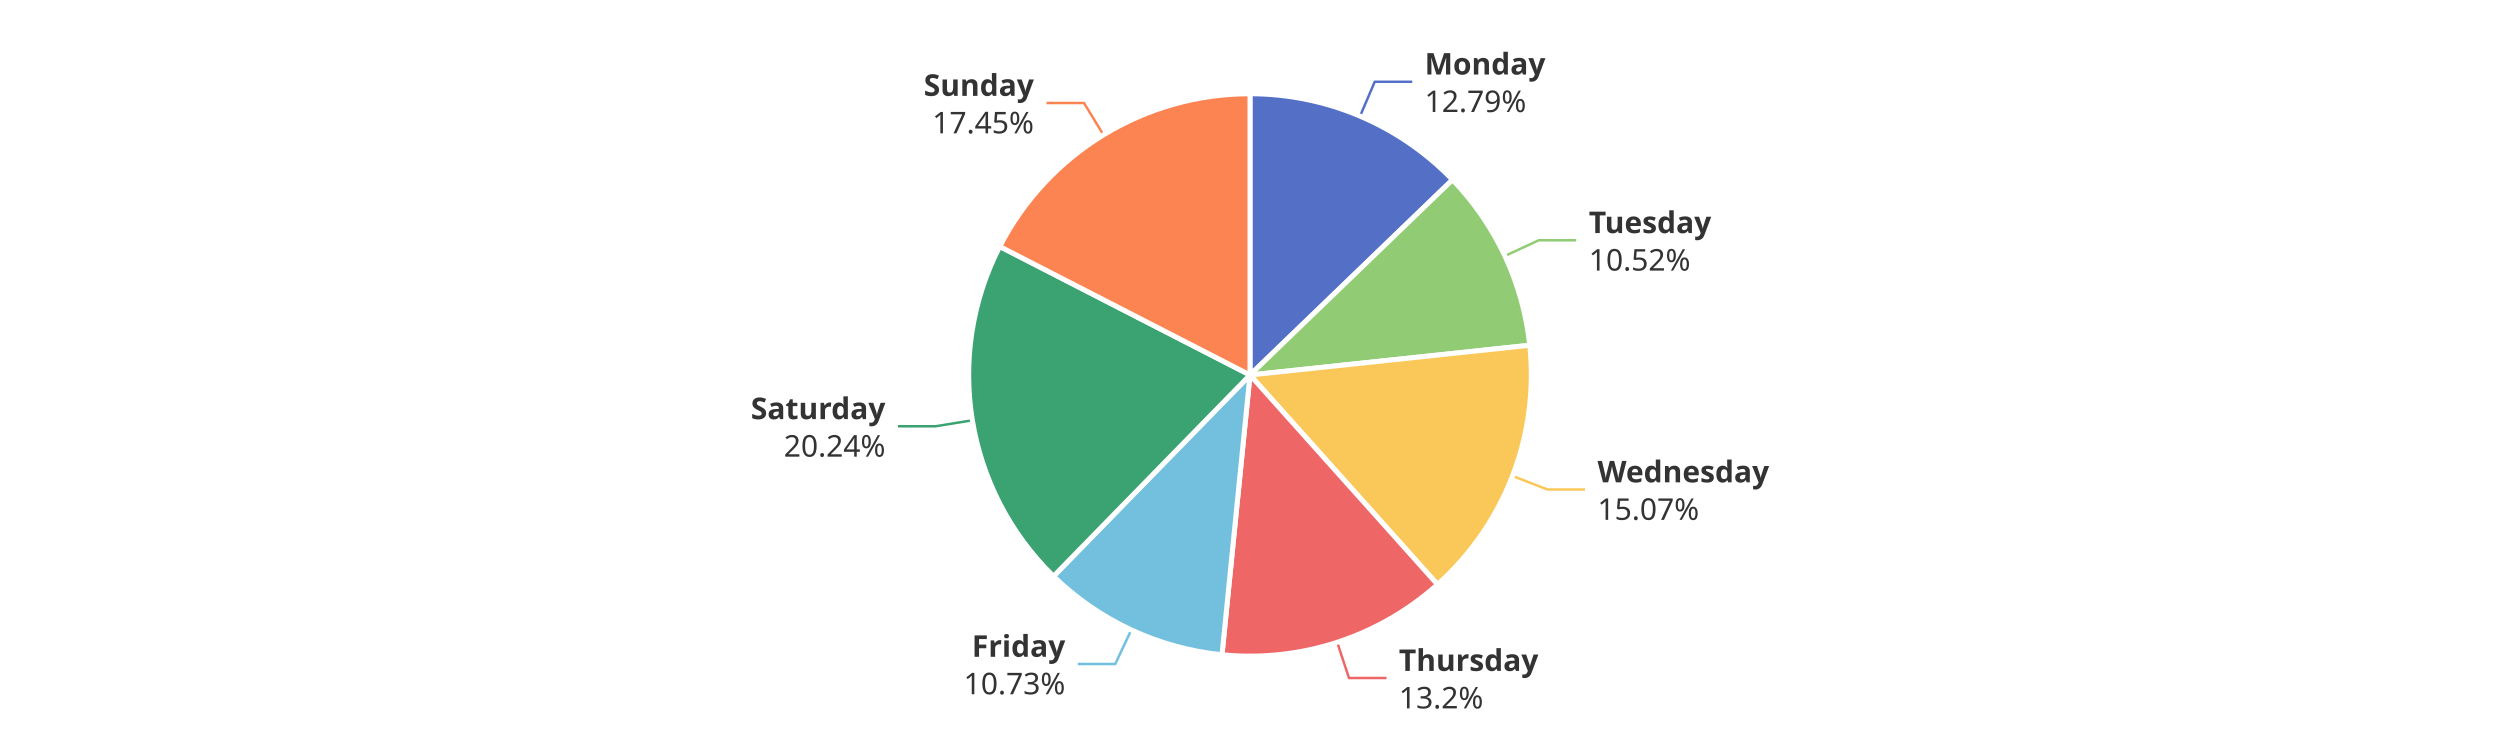
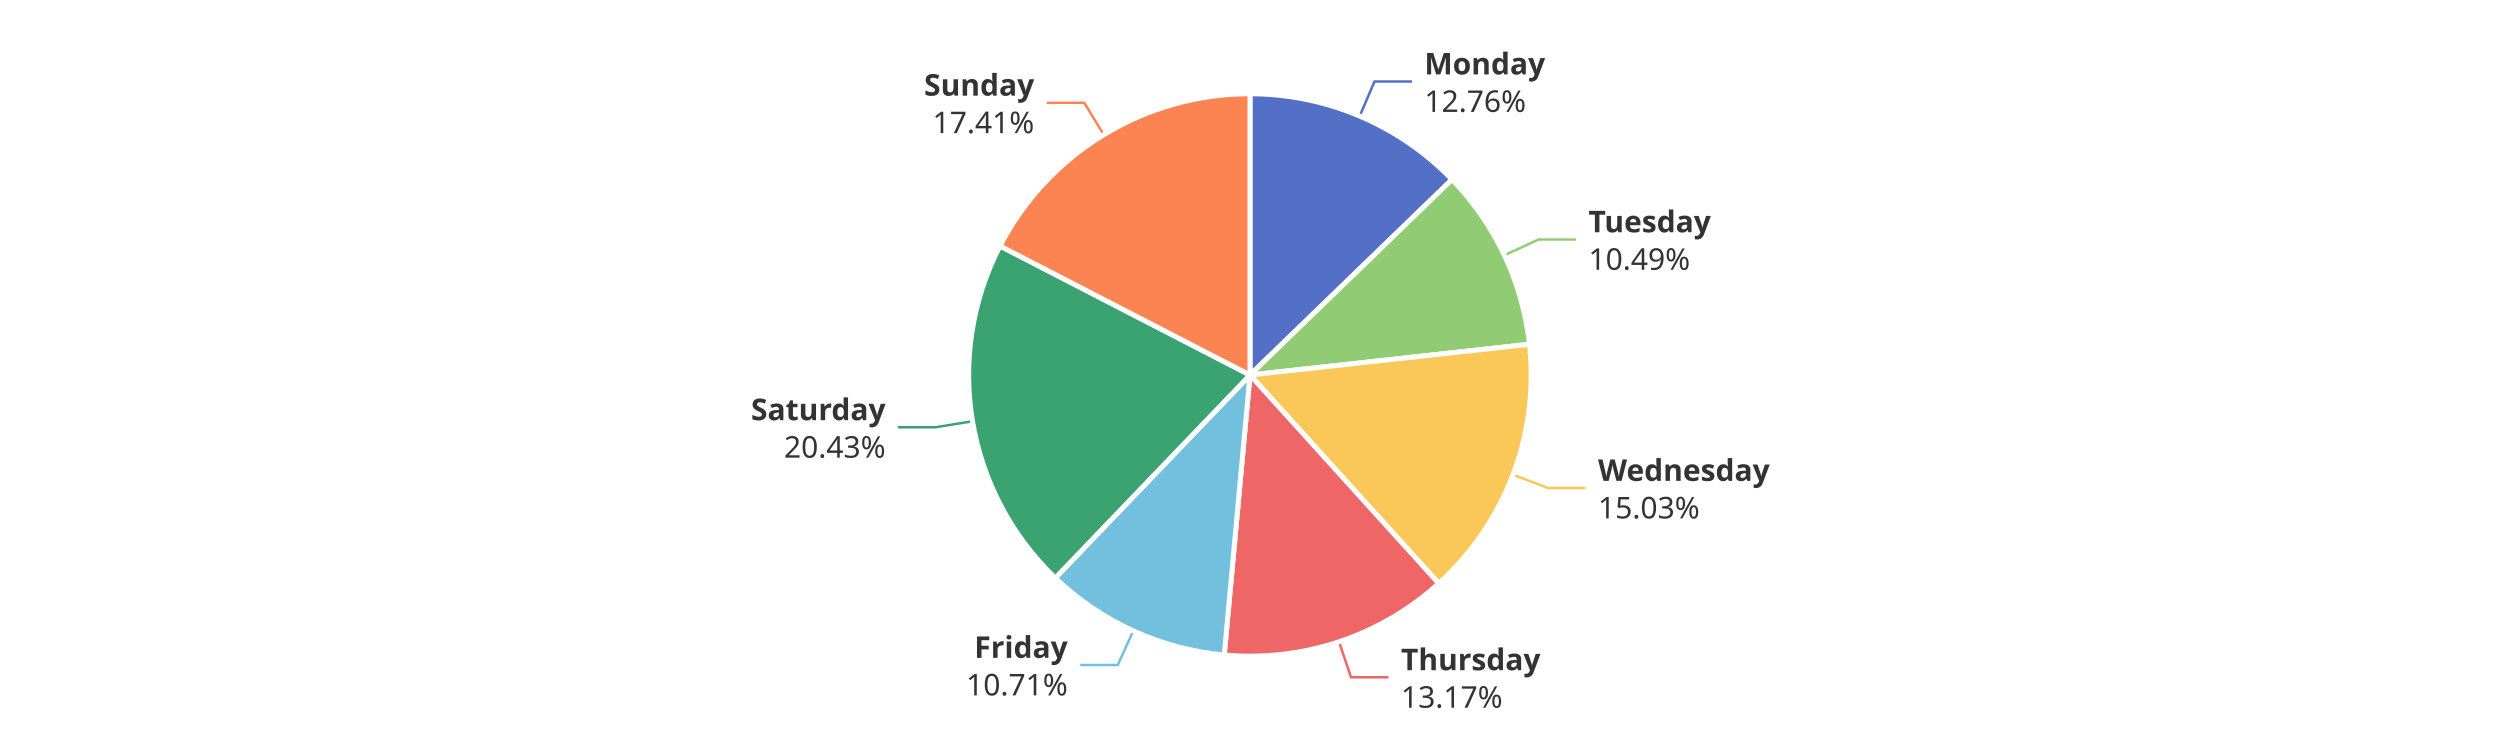
<svg xmlns="http://www.w3.org/2000/svg" width="1000" height="300" version="1.1" baseProfile="full" viewBox="0 0 1000 300">
  <rect width="1000" height="300" x="0" y="0" id="0" fill="#ffffff" />
-   <polyline points="544 46.5 549.9 32.7 564.9 32.7" fill="none" stroke="#5470c6" />
-   <polyline points="601.9 102.4 615.5 96.1 630.5 96.1" fill="none" stroke="#91cc75" />
-   <polyline points="605 190.4 619 195.8 634 195.8" fill="none" stroke="#fac858" />
-   <polyline points="534.9 257 539.6 271.2 554.6 271.2" fill="none" stroke="#ee6666" />
-   <polyline points="452.5 252 446.1 265.6 431.1 265.6" fill="none" stroke="#73c0de" />
-   <polyline points="389 168.1 374.2 170.5 359.2 170.5" fill="none" stroke="#3ba272" />
-   <polyline points="441.4 54 433.6 41.2 418.6 41.2" fill="none" stroke="#fc8452" />
-   <path d="M500 37.5A112.5 112.5 0 0 1 581 71.9L500 150Z" fill="#5470c6" stroke="#fff" stroke-width="2" stroke-linejoin="round" />
-   <path d="M581 71.9A112.5 112.5 0 0 1 611.9 138.1L500 150Z" fill="#91cc75" stroke="#fff" stroke-width="2" stroke-linejoin="round" />
-   <path d="M611.9 138.1A112.5 112.5 0 0 1 575 233.8L500 150Z" fill="#fac858" stroke="#fff" stroke-width="2" stroke-linejoin="round" />
-   <path d="M575 233.8A112.5 112.5 0 0 1 488.8 261.9L500 150Z" fill="#ee6666" stroke="#fff" stroke-width="2" stroke-linejoin="round" />
-   <path d="M488.8 261.9A112.5 112.5 0 0 1 421.4 230.5L500 150Z" fill="#73c0de" stroke="#fff" stroke-width="2" stroke-linejoin="round" />
-   <path d="M421.4 230.5A112.5 112.5 0 0 1 399.9 98.6L500 150Z" fill="#3ba272" stroke="#fff" stroke-width="2" stroke-linejoin="round" />
-   <path d="M399.9 98.6A112.5 112.5 0 0 1 500 37.5L500 150Z" fill="#fc8452" stroke="#fff" stroke-width="2" stroke-linejoin="round" />
-   <path d="M0 -15l42.8 0l0 30l-42.8 0Z" transform="translate(569.8633 32.6548)" fill="none" />
-   <text dominant-baseline="central" text-anchor="start" style="font-size:12px;font-family:sans-serif;font-weight:bold;" y="-7.5" transform="translate(569.8633 32.6548)" fill="#333" stroke="rgb(255,255,255)" stroke-width="2" paint-order="stroke" stroke-miterlimit="2">Monday</text>
-   <text dominant-baseline="central" text-anchor="start" style="font-size:12px;font-family:sans-serif;" y="7.5" transform="translate(569.8633 32.6548)" fill="#333" stroke="rgb(255,255,255)" stroke-width="2" paint-order="stroke" stroke-miterlimit="2">12.79%</text>
-   <path d="M0 -15l46.2 0l0 30l-46.2 0Z" transform="translate(635.5354 96.0758)" fill="none" />
-   <text dominant-baseline="central" text-anchor="start" style="font-size:12px;font-family:sans-serif;font-weight:bold;" y="-7.5" transform="translate(635.5354 96.0758)" fill="#333" stroke="rgb(255,255,255)" stroke-width="2" paint-order="stroke" stroke-miterlimit="2">Tuesday</text>
-   <text dominant-baseline="central" text-anchor="start" style="font-size:12px;font-family:sans-serif;" y="7.5" transform="translate(635.5354 96.0758)" fill="#333" stroke="rgb(255,255,255)" stroke-width="2" paint-order="stroke" stroke-miterlimit="2">10.52%</text>
-   <path d="M0 -15l63.6 0l0 30l-63.6 0Z" transform="translate(638.998 195.7792)" fill="none" />
-   <text dominant-baseline="central" text-anchor="start" style="font-size:12px;font-family:sans-serif;font-weight:bold;" y="-7.5" transform="translate(638.998 195.7792)" fill="#333" stroke="rgb(255,255,255)" stroke-width="2" paint-order="stroke" stroke-miterlimit="2">Wednesday</text>
-   <text dominant-baseline="central" text-anchor="start" style="font-size:12px;font-family:sans-serif;" y="7.5" transform="translate(638.998 195.7792)" fill="#333" stroke="rgb(255,255,255)" stroke-width="2" paint-order="stroke" stroke-miterlimit="2">15.07%</text>
-   <path d="M0 -15l50.2 0l0 30l-50.2 0Z" transform="translate(559.552 271.2101)" fill="none" />
-   <text dominant-baseline="central" text-anchor="start" style="font-size:12px;font-family:sans-serif;font-weight:bold;" y="-7.5" transform="translate(559.552 271.2101)" fill="#333" stroke="rgb(255,255,255)" stroke-width="2" paint-order="stroke" stroke-miterlimit="2">Thursday</text>
-   <text dominant-baseline="central" text-anchor="start" style="font-size:12px;font-family:sans-serif;" y="7.5" transform="translate(559.552 271.2101)" fill="#333" stroke="rgb(255,255,255)" stroke-width="2" paint-order="stroke" stroke-miterlimit="2">13.2%</text>
-   <path d="M-40.9 -15l40.9 0l0 30l-40.9 0Z" transform="translate(426.1121 265.5524)" fill="none" />
-   <text dominant-baseline="central" text-anchor="end" style="font-size:12px;font-family:sans-serif;font-weight:bold;" y="-7.5" transform="translate(426.1121 265.5524)" fill="#333" stroke="rgb(255,255,255)" stroke-width="2" paint-order="stroke" stroke-miterlimit="2">Friday</text>
-   <text dominant-baseline="central" text-anchor="end" style="font-size:12px;font-family:sans-serif;" y="7.5" transform="translate(426.1121 265.5524)" fill="#333" stroke="rgb(255,255,255)" stroke-width="2" paint-order="stroke" stroke-miterlimit="2">10.73%</text>
-   <path d="M-48.2 -15l48.2 0l0 30l-48.2 0Z" transform="translate(354.1587 170.4991)" fill="none" />
-   <text dominant-baseline="central" text-anchor="end" style="font-size:12px;font-family:sans-serif;font-weight:bold;" y="-7.5" transform="translate(354.1587 170.4991)" fill="#333" stroke="rgb(255,255,255)" stroke-width="2" paint-order="stroke" stroke-miterlimit="2">Saturday</text>
-   <text dominant-baseline="central" text-anchor="end" style="font-size:12px;font-family:sans-serif;" y="7.5" transform="translate(354.1587 170.4991)" fill="#333" stroke="rgb(255,255,255)" stroke-width="2" paint-order="stroke" stroke-miterlimit="2">20.24%</text>
-   <path d="M-40.9 -15l40.9 0l0 30l-40.9 0Z" transform="translate(413.5523 41.1839)" fill="none" />
-   <text dominant-baseline="central" text-anchor="end" style="font-size:12px;font-family:sans-serif;font-weight:bold;" y="-7.5" transform="translate(413.5523 41.1839)" fill="#333" stroke="rgb(255,255,255)" stroke-width="2" paint-order="stroke" stroke-miterlimit="2">Sunday</text>
-   <text dominant-baseline="central" text-anchor="end" style="font-size:12px;font-family:sans-serif;" y="7.5" transform="translate(413.5523 41.1839)" fill="#333" stroke="rgb(255,255,255)" stroke-width="2" paint-order="stroke" stroke-miterlimit="2">17.45%</text>
+   <polyline points="543.9 46.4 549.8 32.6 564.8 32.6" fill="none" stroke="#5470c6" />
+   <polyline points="601.8 102.1 615.4 95.8 630.4 95.8" fill="none" stroke="#91cc75" />
+   <polyline points="605.2 189.9 619.2 195.2 634.2 195.2" fill="none" stroke="#fac858" />
+   <polyline points="535.6 256.7 540.4 270.9 555.4 270.9" fill="none" stroke="#ee6666" />
+   <polyline points="453.3 252.4 447.1 266 432.1 266" fill="none" stroke="#73c0de" />
+   <polyline points="389 168.5 374.2 170.9 359.2 170.9" fill="none" stroke="#3ba272" />
+   <polyline points="441.5 53.9 433.7 41.1 418.7 41.1" fill="none" stroke="#fc8452" />
+   <path d="M500 37.5A112.5 112.5 0 0 1 580.8 71.8L500 150Z" fill="#5470c6" stroke="#fff" stroke-width="2" stroke-linejoin="round" />
+   <path d="M580.8 71.8A112.5 112.5 0 0 1 611.8 137.7L500 150Z" fill="#91cc75" stroke="#fff" stroke-width="2" stroke-linejoin="round" />
+   <path d="M611.8 137.7A112.5 112.5 0 0 1 575.5 233.4L500 150Z" fill="#fac858" stroke="#fff" stroke-width="2" stroke-linejoin="round" />
+   <path d="M575.5 233.4A112.5 112.5 0 0 1 489.7 262L500 150Z" fill="#ee6666" stroke="#fff" stroke-width="2" stroke-linejoin="round" />
+   <path d="M489.7 262A112.5 112.5 0 0 1 422.1 231.2L500 150Z" fill="#73c0de" stroke="#fff" stroke-width="2" stroke-linejoin="round" />
+   <path d="M422.1 231.2A112.5 112.5 0 0 1 400 98.4L500 150Z" fill="#3ba272" stroke="#fff" stroke-width="2" stroke-linejoin="round" />
+   <path d="M400 98.4A112.5 112.5 0 0 1 500 37.5L500 150Z" fill="#fc8452" stroke="#fff" stroke-width="2" stroke-linejoin="round" />
+   <path d="M0 -15l42.8 0l0 30l-42.8 0Z" transform="translate(569.7574 32.6098)" fill="none" />
+   <text dominant-baseline="central" text-anchor="start" style="font-size:12px;font-family:sans-serif;font-weight:bold;" y="-7.5" transform="translate(569.7574 32.6098)" fill="#333" stroke="rgb(255,255,255)" stroke-width="2" paint-order="stroke" stroke-miterlimit="2">Monday</text>
+   <text dominant-baseline="central" text-anchor="start" style="font-size:12px;font-family:sans-serif;" y="7.5" transform="translate(569.7574 32.6098)" fill="#333" stroke="rgb(255,255,255)" stroke-width="2" paint-order="stroke" stroke-miterlimit="2">12.76%</text>
+   <path d="M0 -15l46.2 0l0 30l-46.2 0Z" transform="translate(635.3886 95.7624)" fill="none" />
+   <text dominant-baseline="central" text-anchor="start" style="font-size:12px;font-family:sans-serif;font-weight:bold;" y="-7.5" transform="translate(635.3886 95.7624)" fill="#333" stroke="rgb(255,255,255)" stroke-width="2" paint-order="stroke" stroke-miterlimit="2">Tuesday</text>
+   <text dominant-baseline="central" text-anchor="start" style="font-size:12px;font-family:sans-serif;" y="7.5" transform="translate(635.3886 95.7624)" fill="#333" stroke="rgb(255,255,255)" stroke-width="2" paint-order="stroke" stroke-miterlimit="2">10.49%</text>
+   <path d="M0 -15l63.6 0l0 30l-63.6 0Z" transform="translate(639.2178 195.2035)" fill="none" />
+   <text dominant-baseline="central" text-anchor="start" style="font-size:12px;font-family:sans-serif;font-weight:bold;" y="-7.5" transform="translate(639.2178 195.2035)" fill="#333" stroke="rgb(255,255,255)" stroke-width="2" paint-order="stroke" stroke-miterlimit="2">Wednesday</text>
+   <text dominant-baseline="central" text-anchor="start" style="font-size:12px;font-family:sans-serif;" y="7.5" transform="translate(639.2178 195.2035)" fill="#333" stroke="rgb(255,255,255)" stroke-width="2" paint-order="stroke" stroke-miterlimit="2">15.03%</text>
+   <path d="M0 -15l50.2 0l0 30l-50.2 0Z" transform="translate(560.3927 270.9325)" fill="none" />
+   <text dominant-baseline="central" text-anchor="start" style="font-size:12px;font-family:sans-serif;font-weight:bold;" y="-7.5" transform="translate(560.3927 270.9325)" fill="#333" stroke="rgb(255,255,255)" stroke-width="2" paint-order="stroke" stroke-miterlimit="2">Thursday</text>
+   <text dominant-baseline="central" text-anchor="start" style="font-size:12px;font-family:sans-serif;" y="7.5" transform="translate(560.3927 270.9325)" fill="#333" stroke="rgb(255,255,255)" stroke-width="2" paint-order="stroke" stroke-miterlimit="2">13.17%</text>
+   <path d="M-40.9 -15l40.9 0l0 30l-40.9 0Z" transform="translate(427.0893 266.003)" fill="none" />
+   <text dominant-baseline="central" text-anchor="end" style="font-size:12px;font-family:sans-serif;font-weight:bold;" y="-7.5" transform="translate(427.0893 266.003)" fill="#333" stroke="rgb(255,255,255)" stroke-width="2" paint-order="stroke" stroke-miterlimit="2">Friday</text>
+   <text dominant-baseline="central" text-anchor="end" style="font-size:12px;font-family:sans-serif;" y="7.5" transform="translate(427.0893 266.003)" fill="#333" stroke="rgb(255,255,255)" stroke-width="2" paint-order="stroke" stroke-miterlimit="2">10.71%</text>
+   <path d="M-48.2 -15l48.2 0l0 30l-48.2 0Z" transform="translate(354.2273 170.9161)" fill="none" />
+   <text dominant-baseline="central" text-anchor="end" style="font-size:12px;font-family:sans-serif;font-weight:bold;" y="-7.5" transform="translate(354.2273 170.9161)" fill="#333" stroke="rgb(255,255,255)" stroke-width="2" paint-order="stroke" stroke-miterlimit="2">Saturday</text>
+   <text dominant-baseline="central" text-anchor="end" style="font-size:12px;font-family:sans-serif;" y="7.5" transform="translate(354.2273 170.9161)" fill="#333" stroke="rgb(255,255,255)" stroke-width="2" paint-order="stroke" stroke-miterlimit="2">20.43%</text>
+   <path d="M-40.9 -15l40.9 0l0 30l-40.9 0Z" transform="translate(413.6831 41.1041)" fill="none" />
+   <text dominant-baseline="central" text-anchor="end" style="font-size:12px;font-family:sans-serif;font-weight:bold;" y="-7.5" transform="translate(413.6831 41.1041)" fill="#333" stroke="rgb(255,255,255)" stroke-width="2" paint-order="stroke" stroke-miterlimit="2">Sunday</text>
+   <text dominant-baseline="central" text-anchor="end" style="font-size:12px;font-family:sans-serif;" y="7.5" transform="translate(413.6831 41.1041)" fill="#333" stroke="rgb(255,255,255)" stroke-width="2" paint-order="stroke" stroke-miterlimit="2">17.41%</text>
</svg>
